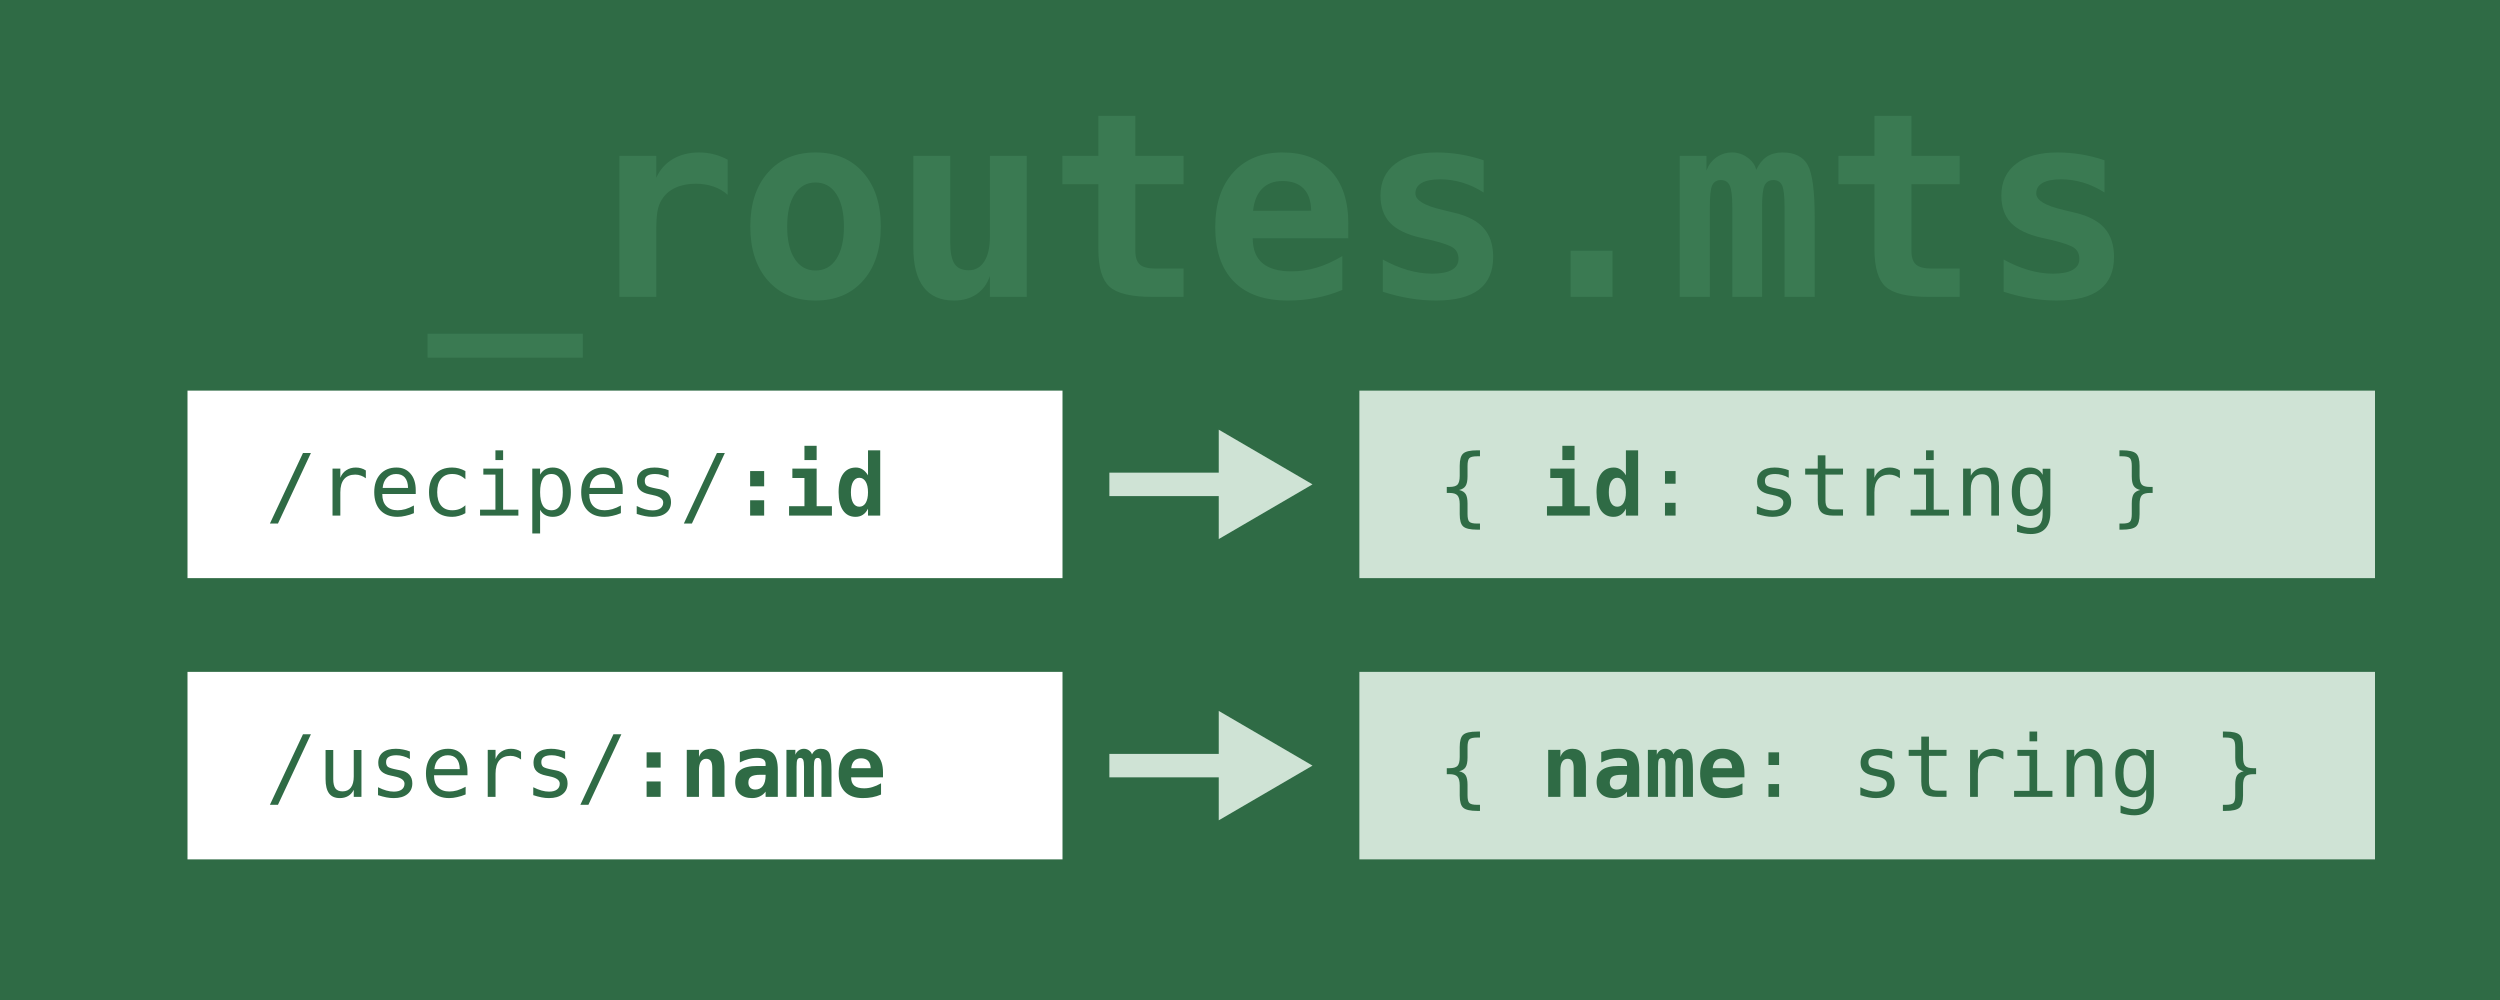
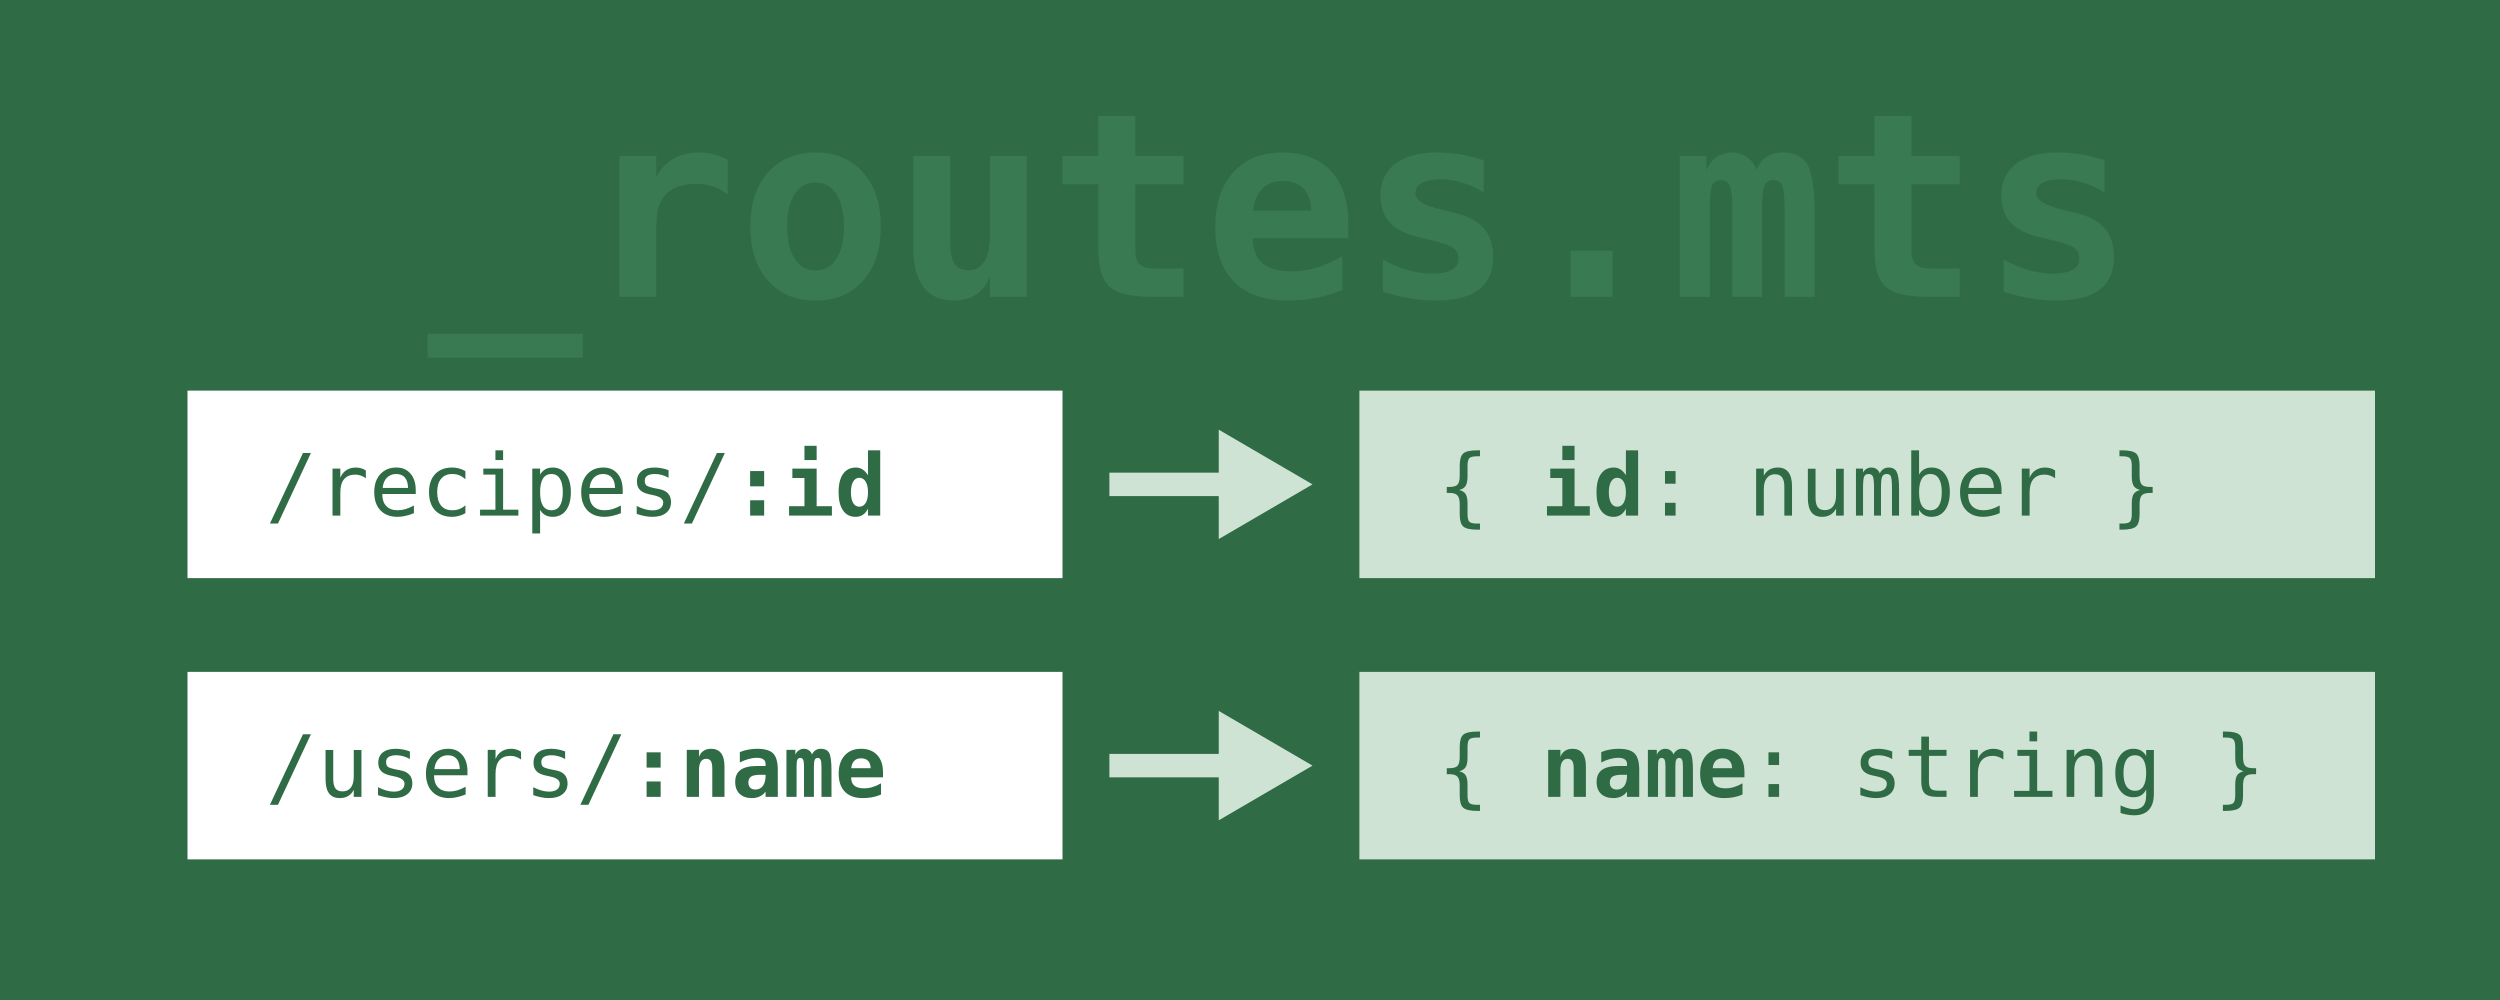
<svg xmlns="http://www.w3.org/2000/svg" width="320" height="128" viewBox="0 0 320 128" aria-hidden="true">
  <rect width="320" height="128" fill="#2f6b45" />
  <text x="164" y="38" text-anchor="middle" font-family="JetBrains Mono, ui-monospace, monospace" font-size="33" font-weight="700" fill="#3a7a52">_routes.mts</text>
  <g fill="#ffffff">
    <rect x="24" y="50" width="112" height="24" />
    <rect x="24" y="86" width="112" height="24" />
  </g>
  <g font-family="JetBrains Mono, ui-monospace, monospace" font-size="11" fill="#2f6b45">
    <text x="34" y="66">/recipes/<tspan font-weight="700">:id</tspan>
    </text>
    <text x="34" y="102">/users/<tspan font-weight="700">:name</tspan>
    </text>
  </g>
  <g stroke="#cfe3d5" stroke-width="3">
    <path d="M142 62H158" />
    <path d="M142 98H158" />
  </g>
  <g fill="#cfe3d5">
    <path d="M156 55L168 62L156 69Z" />
    <path d="M156 91L168 98L156 105Z" />
  </g>
  <g fill="#cfe3d5">
    <rect x="174" y="50" width="130" height="24" />
    <rect x="174" y="86" width="130" height="24" />
  </g>
  <g font-family="JetBrains Mono, ui-monospace, monospace" font-size="11" fill="#2f6b45">
-     <text x="184" y="66">{ <tspan font-weight="700">id</tspan>: string }</text>
+     <text x="184" y="66">{ <tspan font-weight="700">id</tspan>: number }</text>
    <text x="184" y="102">{ <tspan font-weight="700">name</tspan>: string }</text>
  </g>
</svg>
